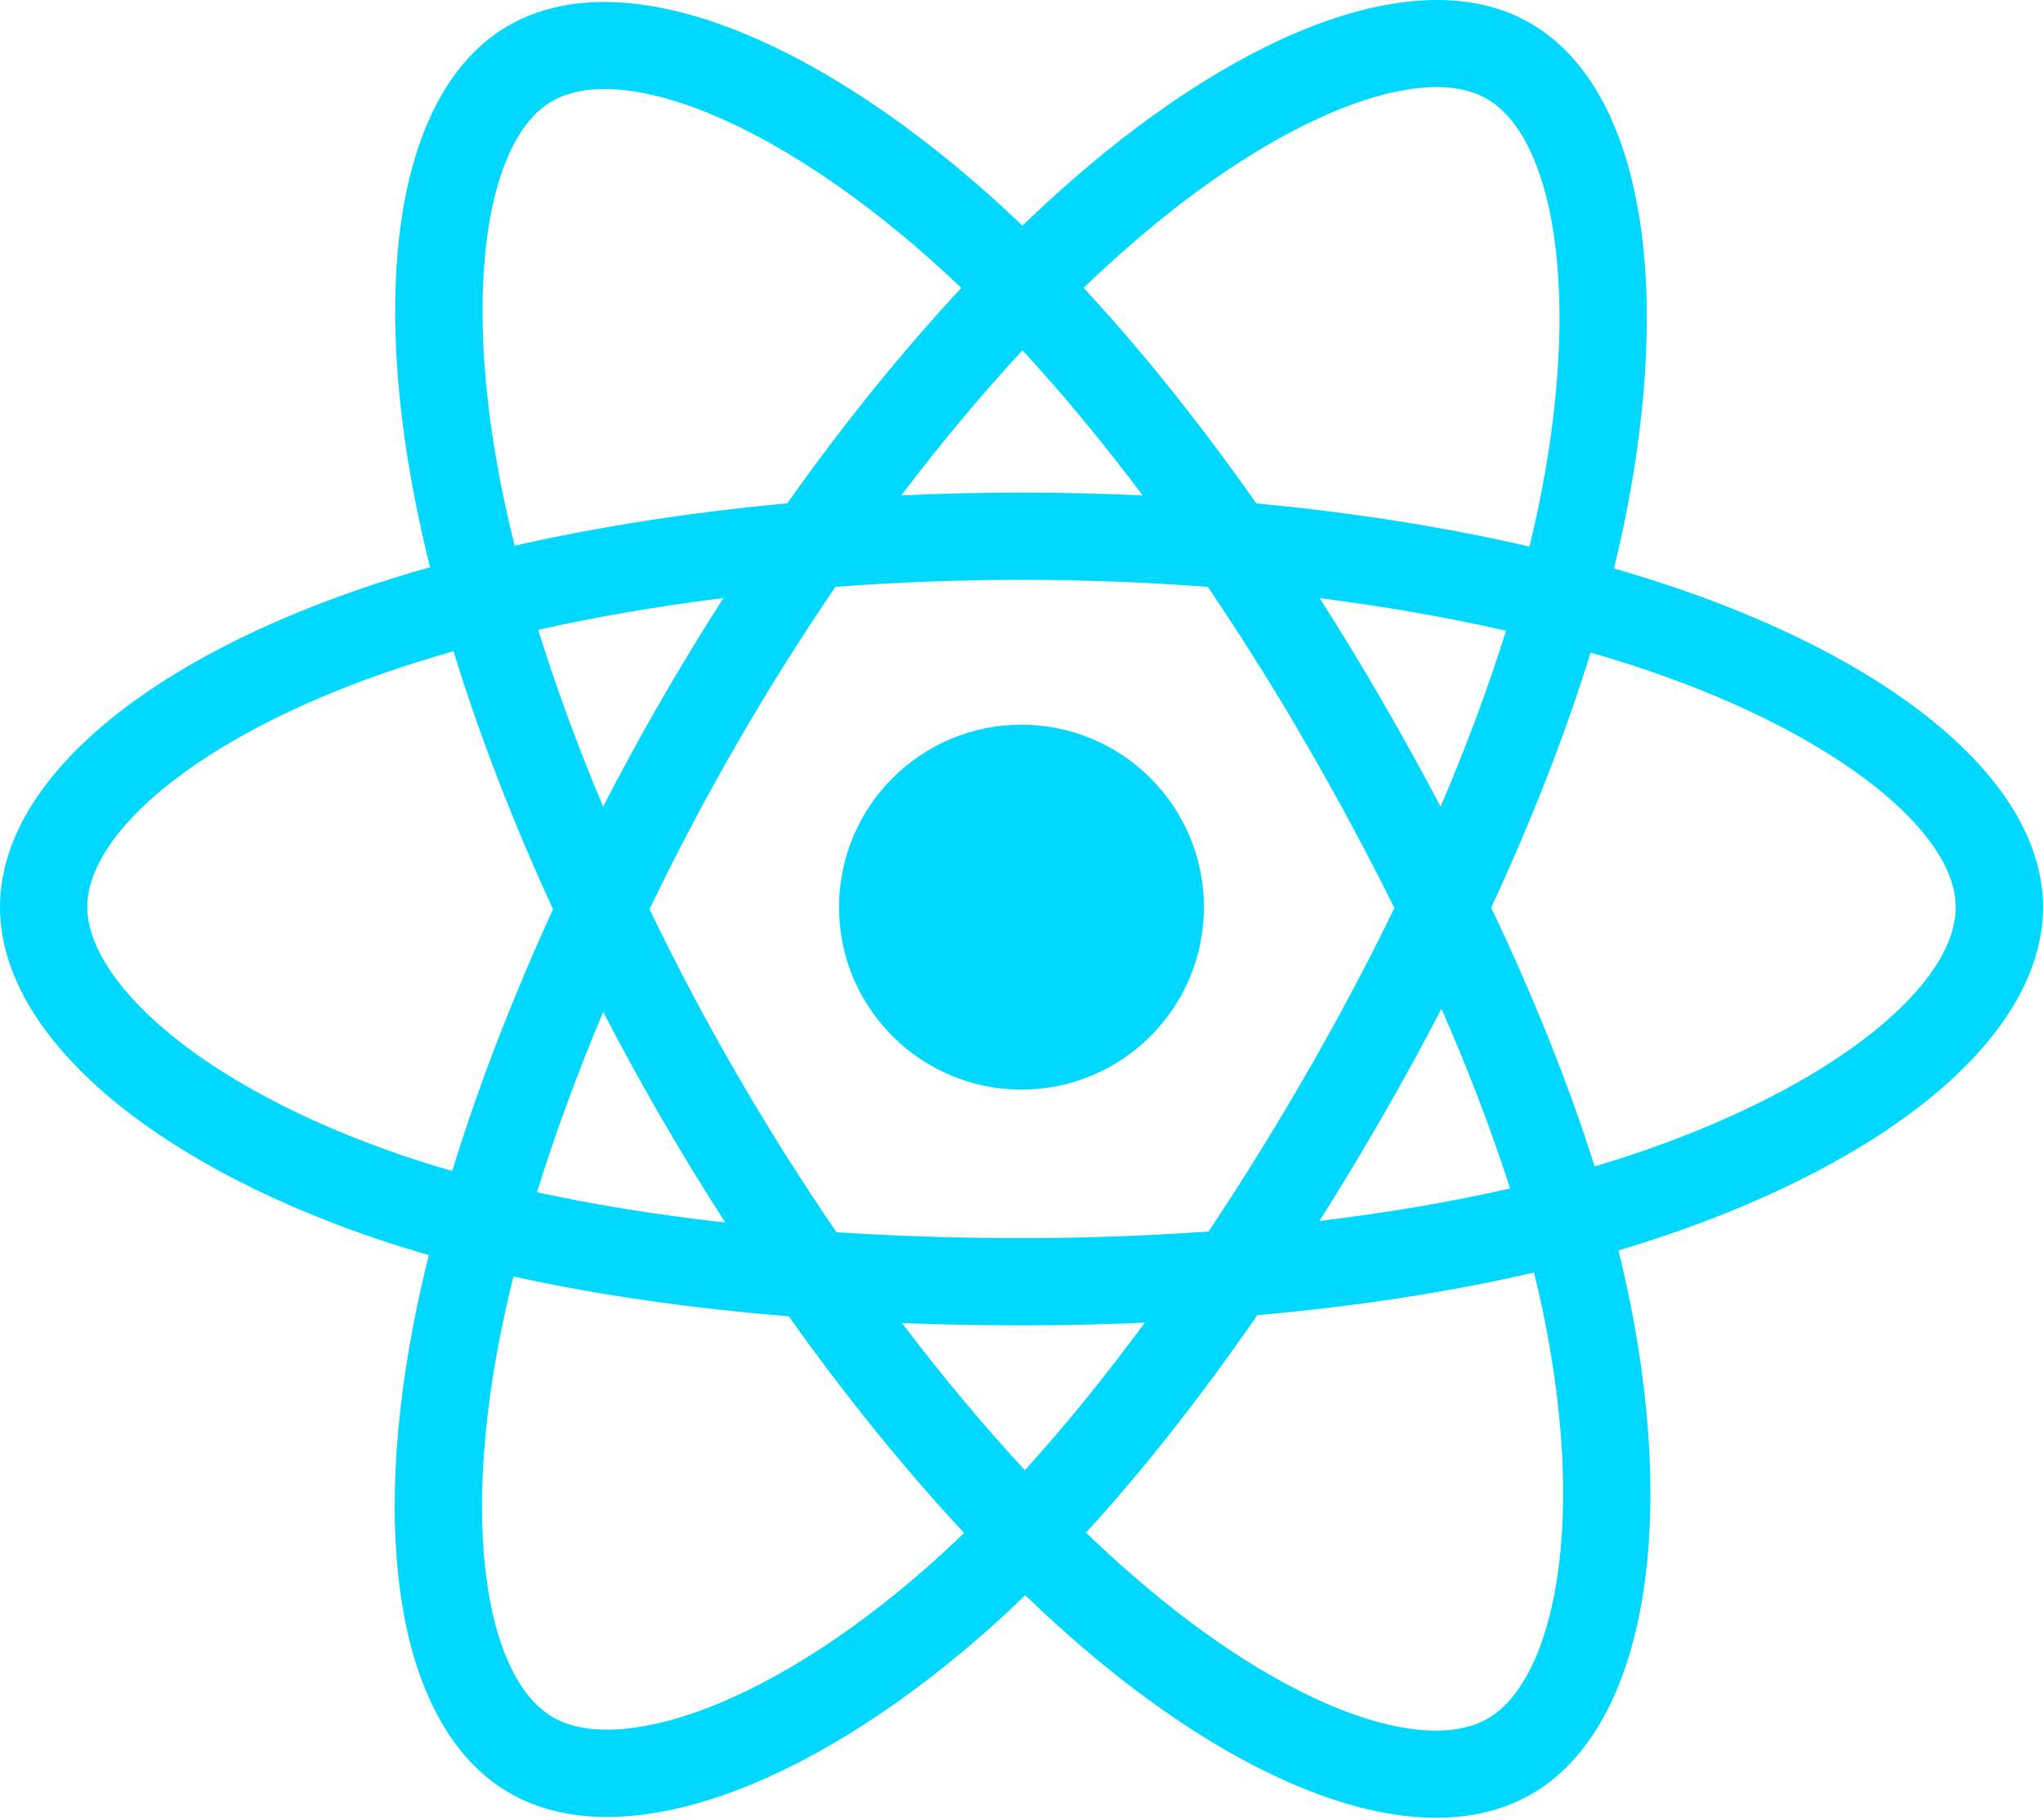
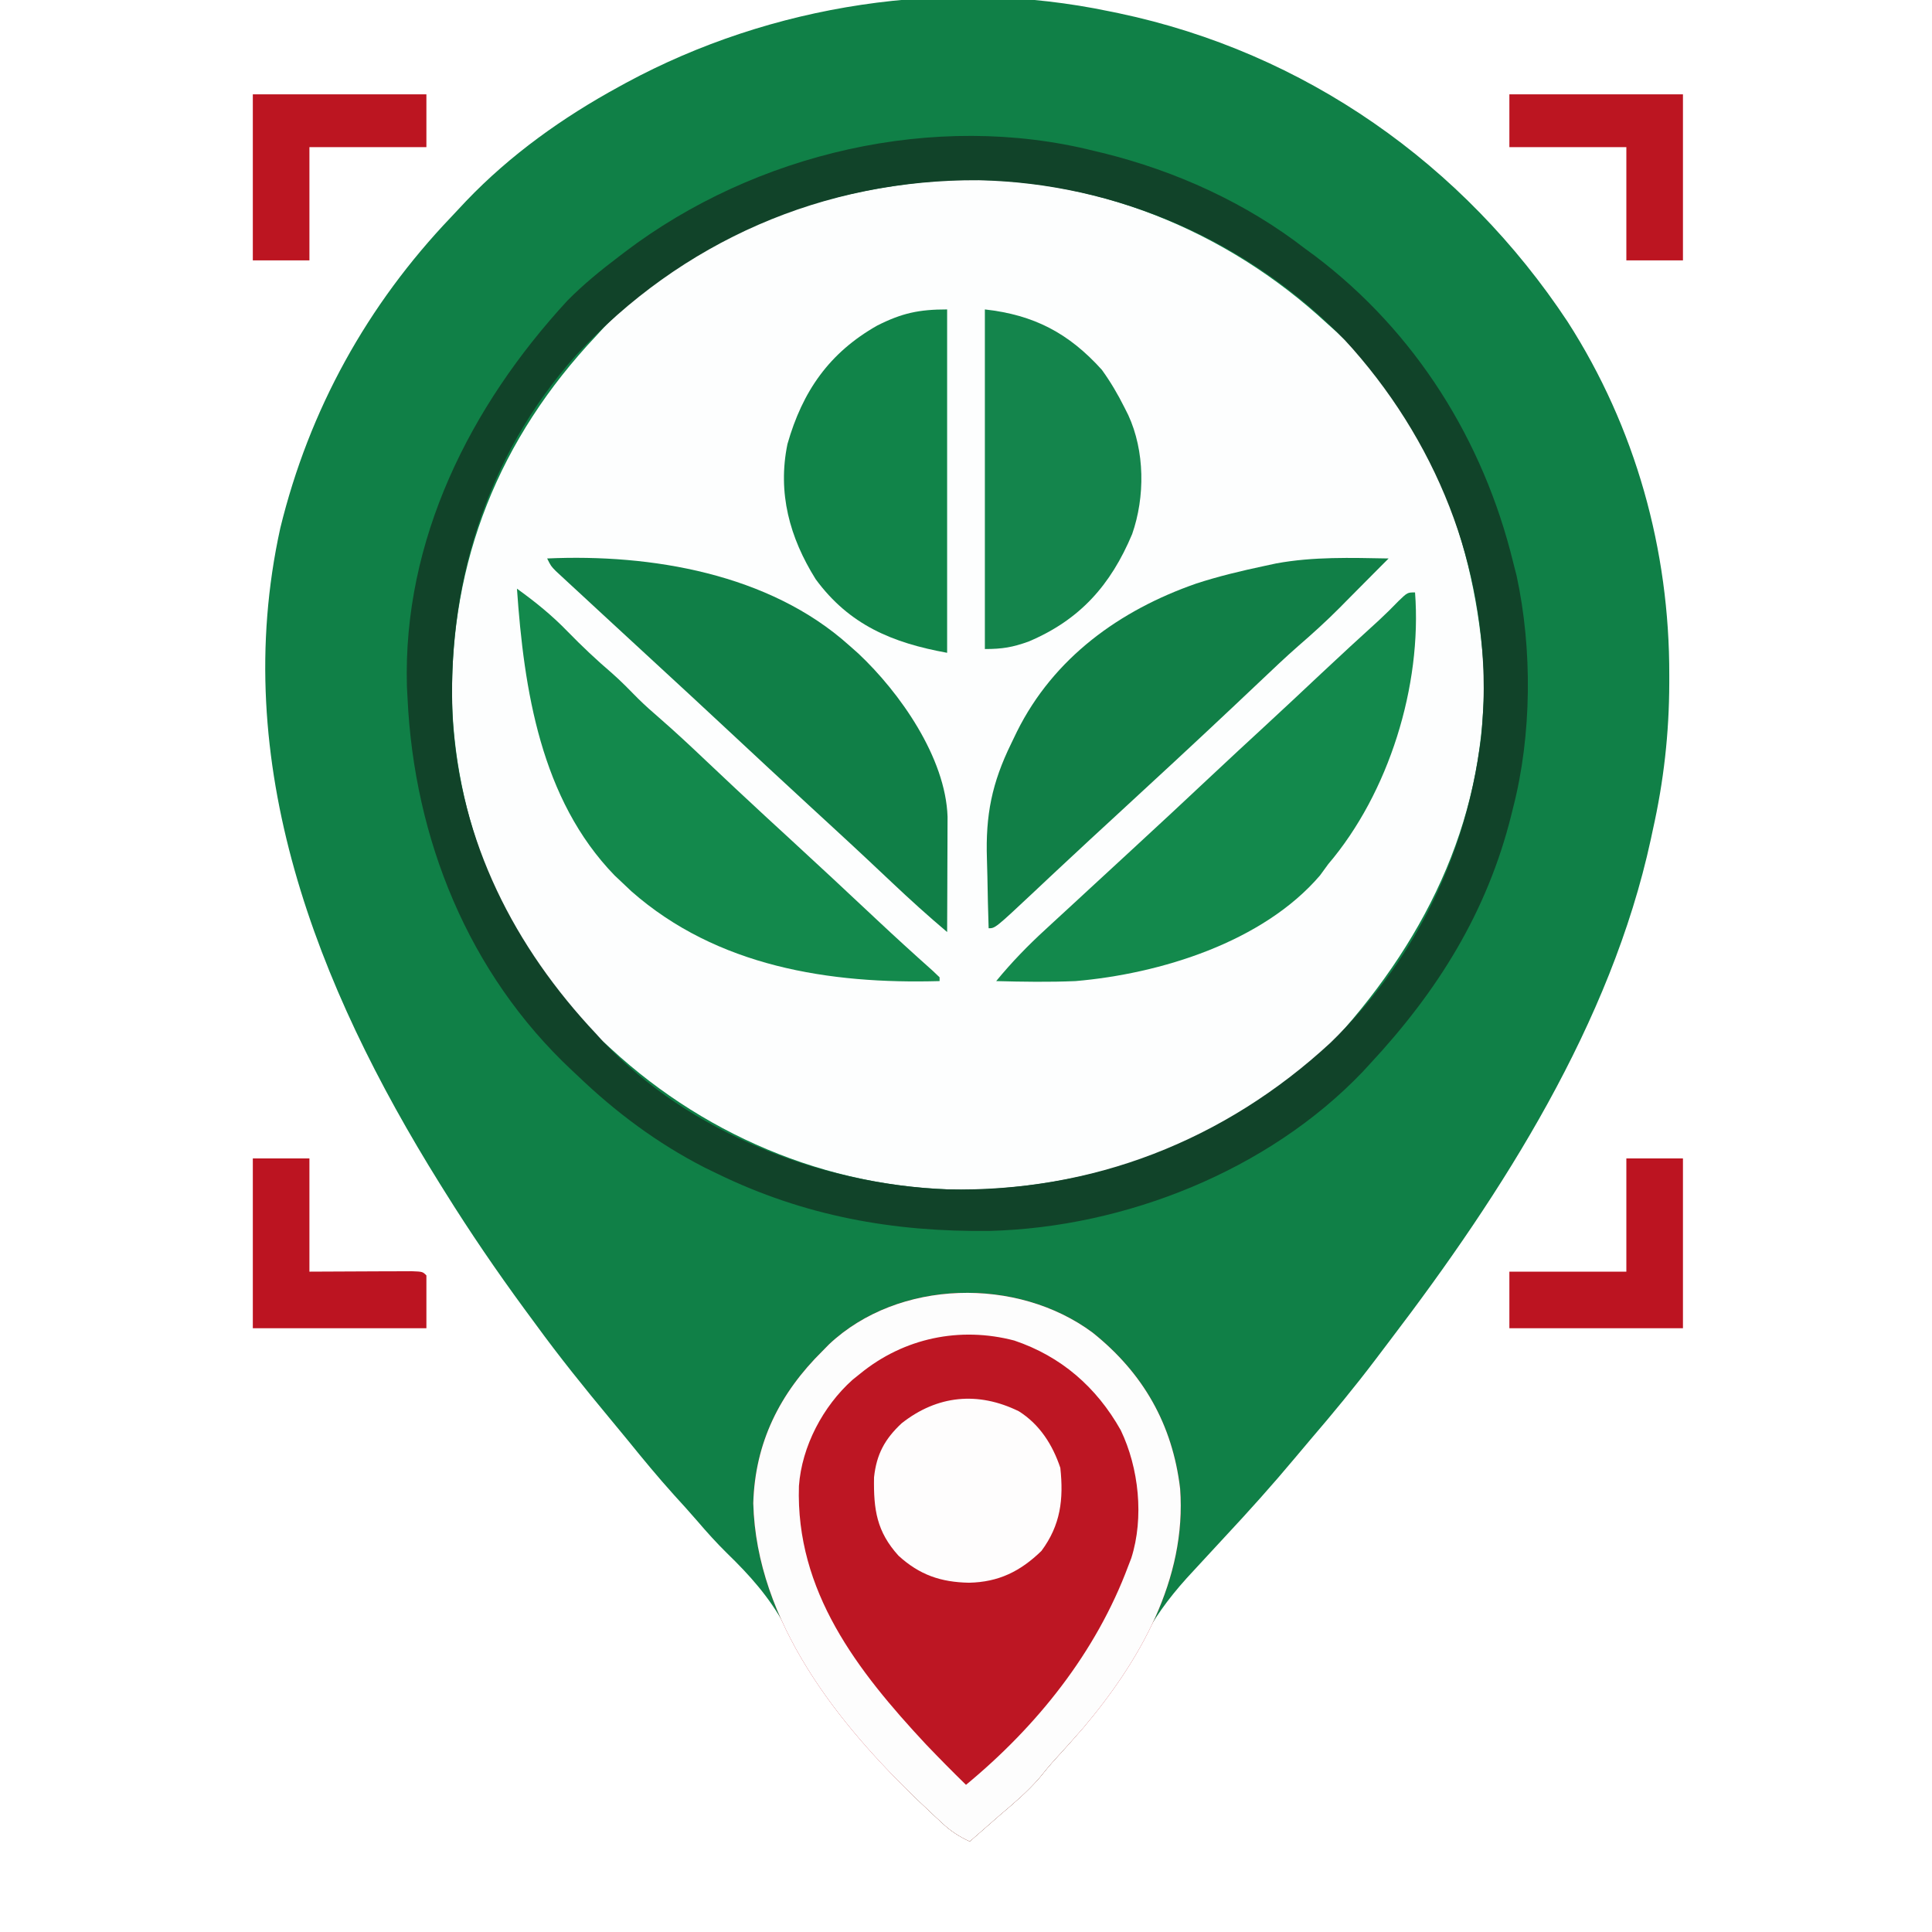
- <svg xmlns="http://www.w3.org/2000/svg" aria-hidden="true" role="img" class="iconify iconify--logos" width="35.93" height="32" preserveAspectRatio="xMidYMid meet" viewBox="0 0 256 228">
-   <path fill="#00D8FF" d="M210.483 73.824a171.49 171.49 0 0 0-8.24-2.597c.465-1.9.893-3.777 1.273-5.621c6.238-30.281 2.16-54.676-11.769-62.708c-13.355-7.7-35.196.329-57.254 19.526a171.23 171.23 0 0 0-6.375 5.848a155.866 155.866 0 0 0-4.241-3.917C100.759 3.829 77.587-4.822 63.673 3.233C50.33 10.957 46.379 33.89 51.995 62.588a170.974 170.974 0 0 0 1.892 8.48c-3.28.932-6.445 1.924-9.474 2.98C17.309 83.498 0 98.307 0 113.668c0 15.865 18.582 31.778 46.812 41.427a145.52 145.52 0 0 0 6.921 2.165a167.467 167.467 0 0 0-2.01 9.138c-5.354 28.2-1.173 50.591 12.134 58.266c13.744 7.926 36.812-.22 59.273-19.855a145.567 145.567 0 0 0 5.342-4.923a168.064 168.064 0 0 0 6.92 6.314c21.758 18.722 43.246 26.282 56.54 18.586c13.731-7.949 18.194-32.003 12.4-61.268a145.016 145.016 0 0 0-1.535-6.842c1.62-.48 3.21-.974 4.76-1.488c29.348-9.723 48.443-25.443 48.443-41.52c0-15.417-17.868-30.326-45.517-39.844Zm-6.365 70.984c-1.4.463-2.836.91-4.3 1.345c-3.24-10.257-7.612-21.163-12.963-32.432c5.106-11 9.31-21.767 12.459-31.957c2.619.758 5.16 1.557 7.61 2.4c23.69 8.156 38.14 20.213 38.14 29.504c0 9.896-15.606 22.743-40.946 31.14Zm-10.514 20.834c2.562 12.94 2.927 24.64 1.23 33.787c-1.524 8.219-4.59 13.698-8.382 15.893c-8.067 4.67-25.32-1.4-43.927-17.412a156.726 156.726 0 0 1-6.437-5.87c7.214-7.889 14.423-17.06 21.459-27.246c12.376-1.098 24.068-2.894 34.671-5.345a134.17 134.17 0 0 1 1.386 6.193ZM87.276 214.515c-7.882 2.783-14.16 2.863-17.955.675c-8.075-4.657-11.432-22.636-6.853-46.752a156.923 156.923 0 0 1 1.869-8.499c10.486 2.32 22.093 3.988 34.498 4.994c7.084 9.967 14.501 19.128 21.976 27.15a134.668 134.668 0 0 1-4.877 4.492c-9.933 8.682-19.886 14.842-28.658 17.94ZM50.35 144.747c-12.483-4.267-22.792-9.812-29.858-15.863c-6.35-5.437-9.555-10.836-9.555-15.216c0-9.322 13.897-21.212 37.076-29.293c2.813-.98 5.757-1.905 8.812-2.773c3.204 10.42 7.406 21.315 12.477 32.332c-5.137 11.18-9.399 22.249-12.634 32.792a134.718 134.718 0 0 1-6.318-1.979Zm12.378-84.26c-4.811-24.587-1.616-43.134 6.425-47.789c8.564-4.958 27.502 2.111 47.463 19.835a144.318 144.318 0 0 1 3.841 3.545c-7.438 7.987-14.787 17.08-21.808 26.988c-12.04 1.116-23.565 2.908-34.161 5.309a160.342 160.342 0 0 1-1.76-7.887Zm110.427 27.268a347.8 347.8 0 0 0-7.785-12.803c8.168 1.033 15.994 2.404 23.343 4.08c-2.206 7.072-4.956 14.465-8.193 22.045a381.151 381.151 0 0 0-7.365-13.322Zm-45.032-43.861c5.044 5.465 10.096 11.566 15.065 18.186a322.04 322.04 0 0 0-30.257-.006c4.974-6.559 10.069-12.652 15.192-18.18ZM82.802 87.83a323.167 323.167 0 0 0-7.227 13.238c-3.184-7.553-5.909-14.98-8.134-22.152c7.304-1.634 15.093-2.97 23.209-3.984a321.524 321.524 0 0 0-7.848 12.897Zm8.081 65.352c-8.385-.936-16.291-2.203-23.593-3.793c2.26-7.3 5.045-14.885 8.298-22.6a321.187 321.187 0 0 0 7.257 13.246c2.594 4.48 5.28 8.868 8.038 13.147Zm37.542 31.03c-5.184-5.592-10.354-11.779-15.403-18.433c4.902.192 9.899.29 14.978.29c5.218 0 10.376-.117 15.453-.343c-4.985 6.774-10.018 12.97-15.028 18.486Zm52.198-57.817c3.422 7.8 6.306 15.345 8.596 22.52c-7.422 1.694-15.436 3.058-23.88 4.071a382.417 382.417 0 0 0 7.859-13.026a347.403 347.403 0 0 0 7.425-13.565Zm-16.898 8.101a358.557 358.557 0 0 1-12.281 19.815a329.4 329.4 0 0 1-23.444.823c-7.967 0-15.716-.248-23.178-.732a310.202 310.202 0 0 1-12.513-19.846h.001a307.41 307.41 0 0 1-10.923-20.627a310.278 310.278 0 0 1 10.89-20.637l-.001.001a307.318 307.318 0 0 1 12.413-19.761c7.613-.576 15.42-.876 23.31-.876H128c7.926 0 15.743.303 23.354.883a329.357 329.357 0 0 1 12.335 19.695a358.489 358.489 0 0 1 11.036 20.54a329.472 329.472 0 0 1-11 20.722Zm22.56-122.124c8.572 4.944 11.906 24.881 6.52 51.026c-.344 1.668-.73 3.367-1.15 5.09c-10.622-2.452-22.155-4.275-34.23-5.408c-7.034-10.017-14.323-19.124-21.64-27.008a160.789 160.789 0 0 1 5.888-5.4c18.9-16.447 36.564-22.941 44.612-18.3ZM128 90.808c12.625 0 22.86 10.235 22.86 22.86s-10.235 22.86-22.86 22.86s-22.86-10.235-22.86-22.86s10.235-22.86 22.86-22.86Z" />
+ <svg xmlns="http://www.w3.org/2000/svg" version="1.1" width="512" height="512">
+   <path d="M0 0 C1.223 0.249 1.223 0.249 2.47 0.504 C51.778 10.876 93.782 40.467 121.438 82.264 C139.425 110.272 148.467 142.749 148.375 175.938 C148.375 176.649 148.375 177.361 148.374 178.094 C148.335 191.366 146.91 204.031 144 217 C143.829 217.804 143.657 218.609 143.481 219.438 C132.92 268.134 104.267 312.997 74.426 352.129 C73.08 353.894 71.743 355.665 70.406 357.438 C64.964 364.622 59.255 371.537 53.387 378.375 C52.007 379.991 50.642 381.618 49.281 383.25 C43.226 390.498 36.945 397.49 30.5 404.392 C28.009 407.063 25.534 409.749 23.062 412.438 C22.208 413.364 21.353 414.291 20.473 415.246 C15.464 420.824 11.779 425.937 8.312 432.562 C2.194 443.89 -5.309 453.388 -14.047 462.859 C-15.629 464.593 -17.109 466.347 -18.562 468.188 C-21.737 471.85 -25.311 474.87 -29 478 C-30.502 479.31 -32.002 480.623 -33.5 481.938 C-34.667 482.958 -35.833 483.979 -37 485 C-39.858 483.692 -42.022 482.267 -44.32 480.129 C-44.933 479.561 -45.545 478.992 -46.177 478.407 C-46.82 477.798 -47.463 477.19 -48.125 476.562 C-48.794 475.931 -49.464 475.299 -50.154 474.648 C-64.817 460.685 -76.442 445.439 -86.074 427.69 C-90.161 420.229 -95.264 414.511 -101.332 408.625 C-104.134 405.868 -106.715 403.003 -109.266 400.016 C-111.259 397.699 -113.316 395.446 -115.375 393.188 C-119.625 388.473 -123.648 383.605 -127.638 378.671 C-129.202 376.753 -130.781 374.848 -132.363 372.945 C-139.139 364.788 -145.756 356.576 -152 348 C-153.017 346.62 -154.034 345.24 -155.051 343.859 C-162.421 333.808 -169.406 323.577 -176 313 C-176.473 312.246 -176.945 311.491 -177.432 310.714 C-210.049 258.375 -233.405 199.228 -219.72 136.949 C-212.059 105.581 -196.669 77.766 -174.381 54.448 C-173.06 53.063 -171.756 51.661 -170.453 50.258 C-158.726 37.998 -144.86 28.11 -130 20 C-129.373 19.656 -128.746 19.313 -128.1 18.958 C-89.515 -1.905 -43.031 -9.014 0 0 Z " fill="#108047" transform="translate(294,3)" />
+   <path d="M0 0 C36.365 -2.023 71.88 11.515 98.958 35.465 C99.933 36.347 100.909 37.229 101.915 38.137 C102.715 38.854 103.516 39.571 104.34 40.309 C128.96 63.573 141.083 96.535 143.137 129.735 C144.084 167.568 128.742 199.832 103.899 227.372 C79.273 253.239 42.976 266.357 7.762 267.423 C-27.873 267.883 -62.021 254.153 -88.085 230.137 C-89.03 229.275 -89.975 228.412 -90.949 227.524 C-115.276 204.298 -129.233 171.74 -130.289 138.235 C-130.876 100.762 -117.79 68.373 -92.085 41.137 C-91.401 40.388 -90.716 39.639 -90.011 38.868 C-66.952 14.53 -32.846 2.161 0 0 Z " fill="#FDFEFE" transform="translate(250.0854,47.86279)" />
+   <path d="M0 0 C13.39 10.706 21.151 24.314 23.166 41.331 C24.937 65.347 12.432 87.071 -2.576 104.827 C-4.893 107.479 -7.235 110.098 -9.623 112.686 C-11.205 114.42 -12.686 116.174 -14.139 118.014 C-17.313 121.677 -20.887 124.697 -24.576 127.827 C-26.078 129.137 -27.578 130.449 -29.076 131.764 C-30.243 132.785 -31.41 133.806 -32.576 134.827 C-35.434 133.518 -37.598 132.094 -39.896 129.956 C-40.509 129.387 -41.122 128.819 -41.753 128.233 C-42.396 127.625 -43.039 127.016 -43.701 126.389 C-44.371 125.757 -45.04 125.126 -45.73 124.475 C-67.477 103.766 -89.124 76.587 -89.951 45.202 C-89.483 29.1 -82.935 16.025 -71.576 4.827 C-71.012 4.252 -70.447 3.677 -69.865 3.084 C-51.481 -14.224 -19.946 -14.848 0 0 Z " fill="#BD1623" transform="translate(289.5762,353.1733)" />
+   <path d="M0 0 C1.143 0.274 1.143 0.274 2.309 0.554 C21.637 5.323 40.249 13.77 56 26 C57.224 26.895 57.224 26.895 58.473 27.809 C85.138 47.97 103.105 76.685 111 109 C111.451 110.765 111.451 110.765 111.91 112.566 C116.118 131.963 115.959 154.785 111 174 C110.834 174.676 110.667 175.351 110.496 176.047 C104.077 201.766 90.96 222.723 73 242 C72.062 243.019 72.062 243.019 71.105 244.059 C46.09 270.233 8.191 285.261 -27.68 286.203 C-53.312 286.527 -76.873 282.271 -100 271 C-101.12 270.455 -102.24 269.909 -103.395 269.348 C-115.866 262.939 -126.903 254.701 -137 245 C-137.707 244.339 -137.707 244.339 -138.429 243.666 C-165.932 217.943 -180.243 182.265 -182 145 C-182.054 143.986 -182.108 142.971 -182.164 141.926 C-183.258 103.077 -165.396 67.589 -139.621 39.656 C-135.381 35.359 -130.806 31.643 -126 28 C-125.469 27.594 -124.938 27.188 -124.391 26.77 C-89.916 0.592 -42.391 -10.637 0 0 Z M-137.375 54.176 C-161.258 80.972 -171.82 115.515 -170 151 C-167.925 183.041 -153.732 210.932 -132 234 C-131.401 234.664 -130.801 235.328 -130.184 236.012 C-107.286 260.393 -71.838 273.964 -38.848 275.188 C-0.572 276.029 34.629 262.221 62.605 236.324 C84.099 215.462 97.661 188.594 102 159 C102.131 158.111 102.263 157.221 102.398 156.305 C102.696 153.865 102.877 151.454 103 149 C103.053 147.943 103.106 146.886 103.16 145.797 C104.053 109.925 90.43 76.265 66.312 50.031 C41.012 23.848 5.824 8.527 -30.592 7.765 C-71.786 7.488 -109.443 23.971 -137.375 54.176 Z " fill="#114329" transform="translate(290,40)" />
+   <path d="M0 0 C13.39 10.706 21.151 24.314 23.166 41.331 C24.937 65.347 12.432 87.071 -2.576 104.827 C-4.893 107.479 -7.235 110.098 -9.623 112.686 C-11.205 114.42 -12.686 116.174 -14.139 118.014 C-17.313 121.677 -20.887 124.697 -24.576 127.827 C-26.078 129.137 -27.578 130.449 -29.076 131.764 C-30.243 132.785 -31.41 133.806 -32.576 134.827 C-35.434 133.518 -37.598 132.094 -39.896 129.956 C-40.509 129.387 -41.122 128.819 -41.753 128.233 C-42.396 127.625 -43.039 127.016 -43.701 126.389 C-44.371 125.757 -45.04 125.126 -45.73 124.475 C-67.477 103.766 -89.124 76.587 -89.951 45.202 C-89.483 29.1 -82.935 16.025 -71.576 4.827 C-71.012 4.252 -70.447 3.677 -69.865 3.084 C-51.481 -14.224 -19.946 -14.848 0 0 Z M-61.576 10.827 C-62.607 11.654 -62.607 11.654 -63.658 12.499 C-71.473 19.491 -77.095 30.136 -77.85 40.627 C-78.749 68.509 -62.373 89.605 -44.17 109.116 C-40.697 112.746 -37.175 116.321 -33.576 119.827 C-14.797 104.314 0.876 84.775 9.424 61.827 C9.691 61.136 9.957 60.445 10.232 59.733 C13.645 49.001 12.229 35.807 7.424 25.827 C1.011 14.43 -8.374 6.269 -20.787 2.081 C-35.219 -1.697 -50.026 1.41 -61.576 10.827 Z " fill="#FDFDFD" transform="translate(289.5762,353.1733)" />
+   <path d="M0 0 C4.877 3.513 9.316 7.096 13.5 11.438 C17.246 15.277 21.092 18.907 25.172 22.391 C27.608 24.535 29.855 26.842 32.127 29.158 C33.931 30.932 35.789 32.59 37.707 34.238 C41.972 37.947 46.088 41.797 50.188 45.688 C55.352 50.568 60.524 55.436 65.75 60.25 C66.273 60.731 66.795 61.213 67.333 61.708 C68.888 63.14 70.444 64.57 72 66 C79.761 73.139 87.483 80.317 95.163 87.543 C100.1 92.179 105.1 96.736 110.156 101.242 C110.765 101.822 111.373 102.402 112 103 C112 103.33 112 103.66 112 104 C82.804 104.831 53.023 100.162 30.348 80.223 C29.186 79.122 29.186 79.122 28 78 C26.946 77.008 26.946 77.008 25.871 75.996 C6.3 55.812 1.856 26.79 0 0 Z " fill="#13894C" transform="translate(137,156)" />
+   <path d="M0 0 C1.879 24.742 -6.949 53.162 -23 72 C-23.722 72.99 -24.444 73.98 -25.188 75 C-40.331 92.683 -67.54 101.081 -90 103 C-97.002 103.296 -103.997 103.186 -111 103 C-106.948 98.066 -102.645 93.62 -97.938 89.312 C-97.284 88.709 -96.631 88.105 -95.958 87.483 C-93.975 85.652 -91.987 83.826 -90 82 C-88.863 80.95 -87.726 79.899 -86.59 78.848 C-82.876 75.412 -79.155 71.983 -75.432 68.557 C-68.233 61.932 -61.074 55.266 -53.942 48.567 C-49.296 44.206 -44.625 39.875 -39.936 35.561 C-34.891 30.913 -29.893 26.216 -24.895 21.518 C-19.822 16.755 -14.703 12.045 -9.551 7.367 C-7.749 5.695 -6 3.964 -4.293 2.195 C-2 0 -2 0 0 0 Z " fill="#13894C" transform="translate(375,157)" />
+   <path d="M0 0 C27.507 -1.25 58.859 4.019 80 23 C80.81 23.717 81.619 24.433 82.453 25.172 C93.486 35.528 105.6 52.789 106.114 68.462 C106.113 69.885 106.108 71.308 106.098 72.73 C106.096 73.481 106.095 74.231 106.093 75.004 C106.088 77.399 106.075 79.793 106.062 82.188 C106.057 83.812 106.053 85.436 106.049 87.061 C106.038 91.04 106.021 95.02 106 99 C100.984 94.762 96.145 90.387 91.375 85.875 C89.96 84.543 88.545 83.211 87.129 81.879 C86.432 81.223 85.734 80.567 85.016 79.891 C82.129 77.183 79.224 74.495 76.312 71.812 C75.787 71.328 75.261 70.844 74.72 70.345 C73.147 68.896 71.573 67.448 70 66 C62.505 59.098 55.035 52.172 47.591 45.216 C41.418 39.45 35.212 33.722 29 28 C25.254 24.55 21.511 21.097 17.772 17.639 C16.511 16.472 15.248 15.307 13.985 14.143 C11.904 12.223 9.827 10.299 7.75 8.375 C7.093 7.771 6.437 7.166 5.76 6.543 C5.154 5.98 4.547 5.416 3.922 4.836 C3.381 4.336 2.841 3.837 2.284 3.322 C1 2 1 2 0 0 Z " fill="#107F47" transform="translate(145,148)" />
+   <path d="M0 0 C-0.695 0.694 -1.39 1.387 -2.105 2.102 C-4.094 4.09 -6.075 6.085 -8.051 8.086 C-9.138 9.182 -10.225 10.279 -11.312 11.375 C-11.843 11.914 -12.373 12.453 -12.92 13.008 C-16.465 16.575 -20.15 19.916 -23.953 23.205 C-27.407 26.234 -30.729 29.402 -34.062 32.562 C-35.558 33.976 -37.054 35.388 -38.551 36.801 C-39.295 37.504 -40.04 38.207 -40.807 38.932 C-51.327 48.852 -61.949 58.663 -72.584 68.459 C-74.181 69.931 -75.778 71.403 -77.375 72.875 C-77.901 73.36 -78.427 73.845 -78.969 74.344 C-81.971 77.115 -84.962 79.897 -87.941 82.691 C-88.607 83.315 -89.272 83.938 -89.958 84.581 C-91.24 85.783 -92.521 86.987 -93.8 88.193 C-104.258 98 -104.258 98 -106 98 C-106.151 93.433 -106.258 88.867 -106.33 84.298 C-106.359 82.751 -106.4 81.204 -106.453 79.658 C-106.839 68.011 -105.156 59.522 -100 49 C-99.253 47.45 -99.253 47.45 -98.49 45.868 C-88.753 26.301 -71.231 13.692 -50.963 6.641 C-45.062 4.715 -39.068 3.291 -33 2 C-31.946 1.773 -30.891 1.546 -29.805 1.312 C-19.932 -0.505 -9.996 -0.179 0 0 Z " fill="#117F47" transform="translate(368,148)" />
+   <path d="M0 0 C0 30.03 0 60.06 0 91 C-14.462 88.371 -25.924 83.65 -34.848 71.48 C-41.745 60.448 -44.982 48.625 -42.316 35.68 C-38.328 21.68 -31.248 11.495 -18.551 4.289 C-11.994 0.975 -7.48 0 0 0 Z " fill="#118449" transform="translate(251,82)" />
+   <path d="M0 0 C12.984 1.443 22.215 6.26 31 16 C33.314 19.2 35.231 22.473 37 26 C37.491 26.978 37.491 26.978 37.992 27.977 C42.408 37.524 42.477 49.671 39.035 59.531 C33.375 73.031 25.183 82.296 11.539 88.035 C7.319 89.542 4.626 90 0 90 C0 60.3 0 30.6 0 0 Z " fill="#14854C" transform="translate(261,82)" />
+   <path d="M0 0 C5.508 3.459 8.964 8.893 11 15 C11.89 23.351 11.077 30.141 6 37 C0.414 42.428 -5.346 45.275 -13.188 45.438 C-20.671 45.302 -26.316 43.362 -31.879 38.285 C-37.677 31.9 -38.522 26.024 -38.371 17.516 C-37.727 11.418 -35.52 7.353 -31.062 3.191 C-21.635 -4.254 -10.84 -5.325 0 0 Z " fill="#FEFDFD" transform="translate(270,374)" />
+   <path d="M0 0 C4.95 0 9.9 0 15 0 C15 14.85 15 29.7 15 45 C-0.18 45 -15.36 45 -31 45 C-31 40.05 -31 35.1 -31 30 C-20.77 30 -10.54 30 0 30 C0 20.1 0 10.2 0 0 Z " fill="#BC1421" transform="translate(431,307)" />
+   <path d="M0 0 C4.95 0 9.9 0 15 0 C15 9.9 15 19.8 15 30 C24.828 29.96 24.828 29.96 34.656 29.91 C36.48 29.906 36.48 29.906 38.34 29.902 C39.591 29.897 40.843 29.892 42.133 29.886 C45 30 45 30 46 31 C46 35.62 46 40.24 46 45 C30.82 45 15.64 45 0 45 C0 30.15 0 15.3 0 0 Z " fill="#BC1421" transform="translate(67,307)" />
+   <path d="M0 0 C15.18 0 30.36 0 46 0 C46 14.52 46 29.04 46 44 C41.05 44 36.1 44 31 44 C31 34.1 31 24.2 31 14 C20.77 14 10.54 14 0 14 C0 9.38 0 4.76 0 0 Z " fill="#BC1521" transform="translate(400,25)" />
+   <path d="M0 0 C15.18 0 30.36 0 46 0 C46 4.62 46 9.24 46 14 C35.77 14 25.54 14 15 14 C15 23.9 15 33.8 15 44 C10.05 44 5.1 44 0 44 C0 29.48 0 14.96 0 0 Z " fill="#BC1521" transform="translate(67,25)" />
</svg>
